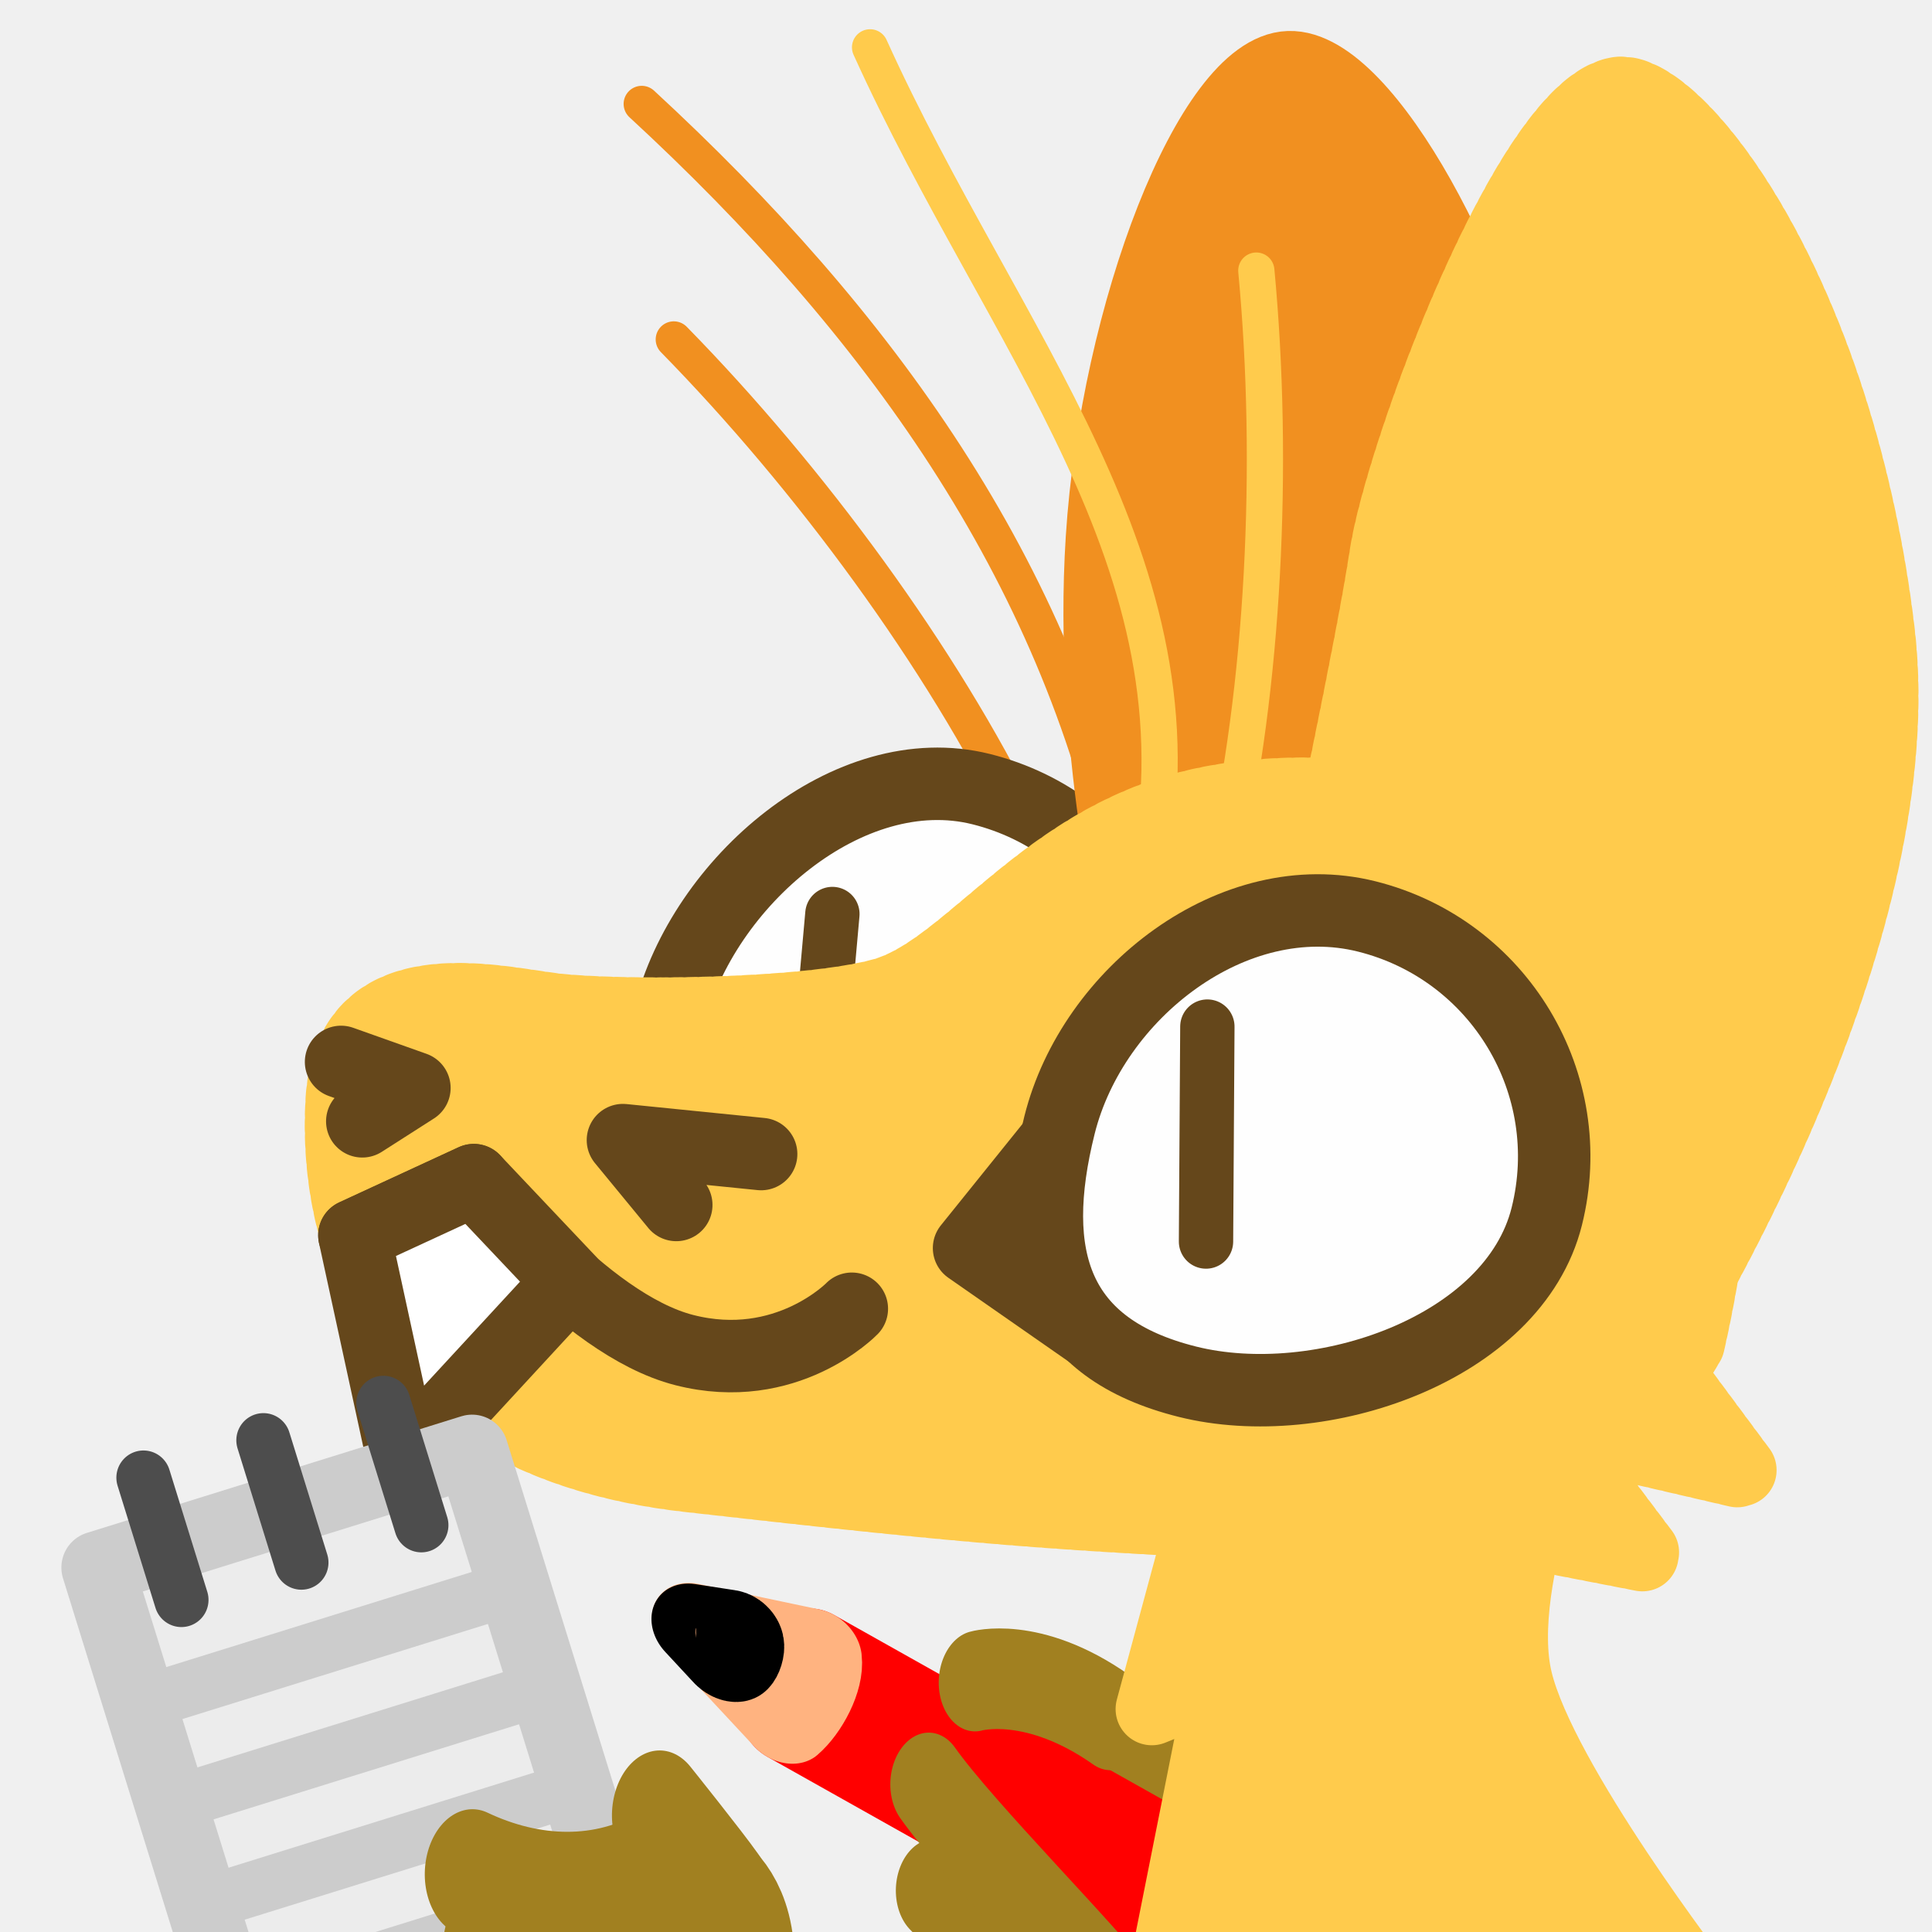
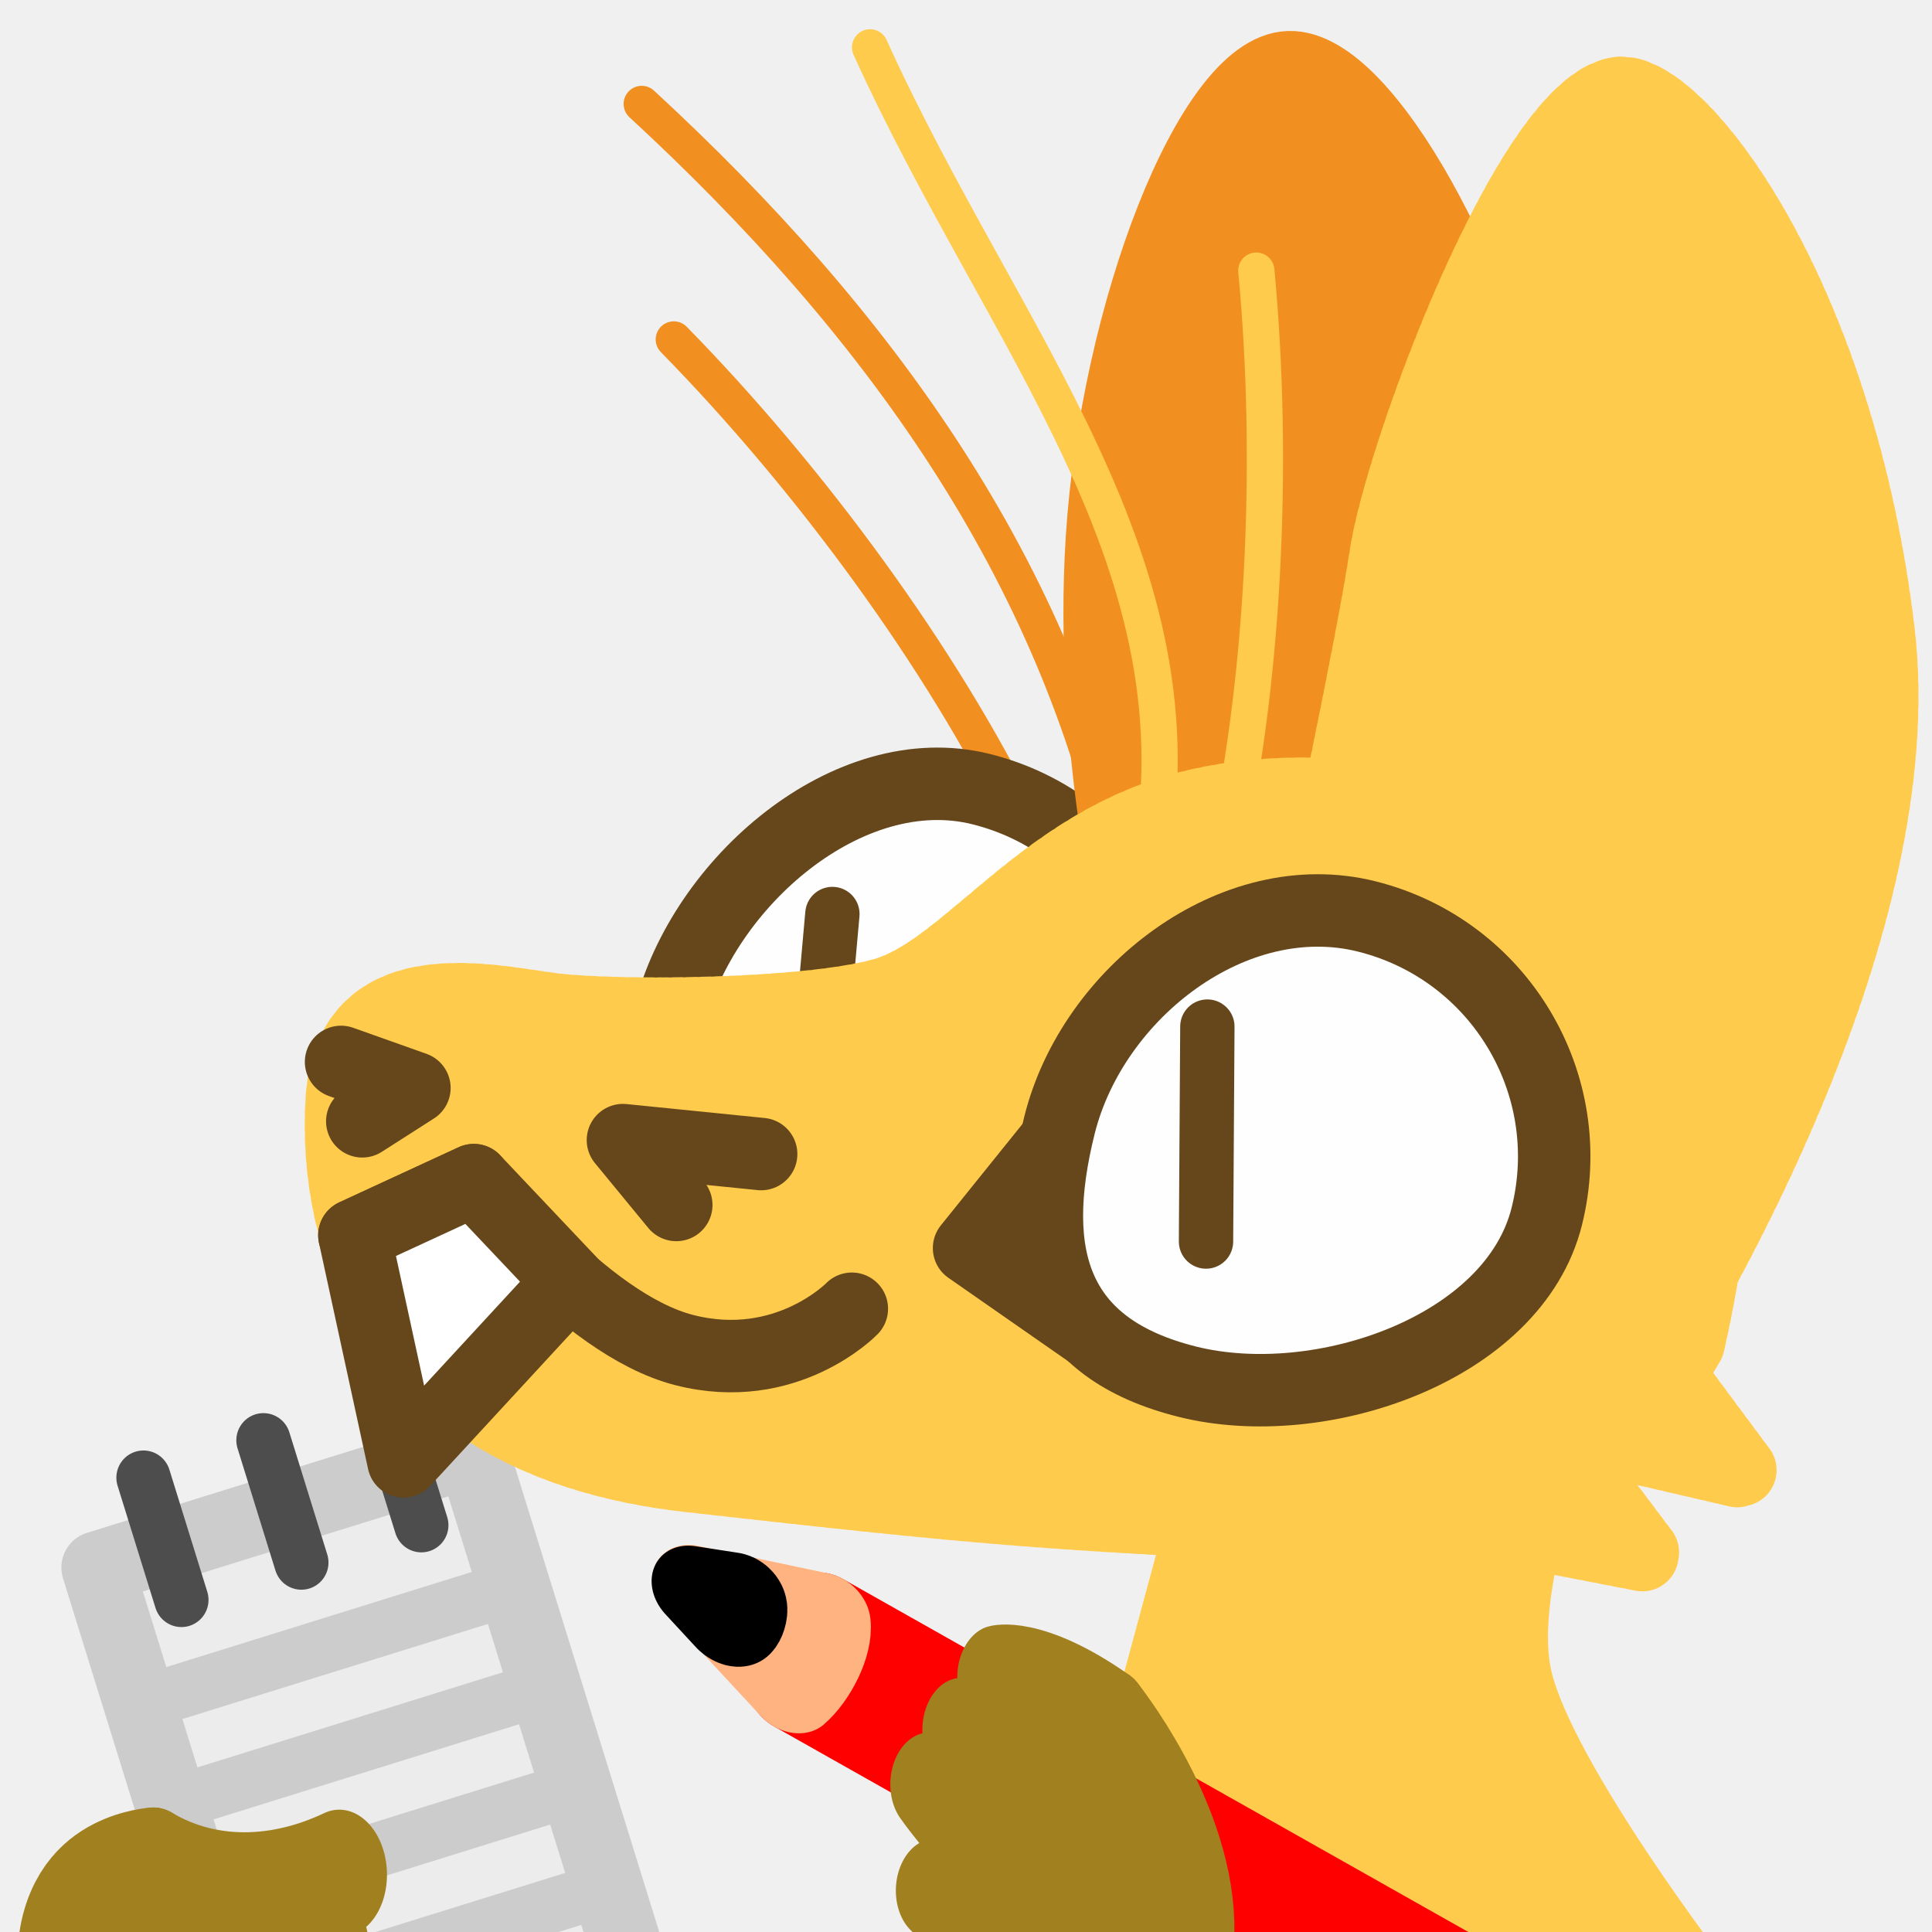
<svg xmlns="http://www.w3.org/2000/svg" version="1.1" id="svg824" width="1706.667" height="1706.667" viewBox="0 0 1706.667 1706.667">
  <defs id="defs828" />
  <g id="layer1" style="display:inline" transform="translate(24.97895)">
    <path style="display:none;fill:#123456;stroke:#123456;stroke-width:64;stroke-linecap:round;stroke-linejoin:round;-inkscape-stroke:none;paint-order:fill markers stroke;stop-color:#000000" d="m 1430.502,851.851 c 70.798,131.454 185.382,239.025 198.706,401.828 -29.438,-19.135 -55.932,-14.719 -79.483,13.247 91.022,54.7 58.514,175.917 81.69,267.15 l -99.353,6.624 c 66.759,58.919 81.773,128.186 90.522,198.706 l -494.507,2.208 c -24.38,-41.481 23.114,-208.563 66.236,-227.044 0,0 3.379,-20.015 -75.353,-9.455 28.741,-247.273 185.695,-422.176 311.542,-653.264 z" id="path3091" />
-     <g id="g3045-1" transform="matrix(-0.875936,0.1605924,0.0940792,1.175526,770.1474,-264.6491)" style="display:inline;fill:none;fill-opacity:1;stroke:#888800;stroke-width:1.17;stroke-opacity:1">
-       <path style="fill:none;fill-opacity:1;stroke:#a18020;stroke-width:74.892;stroke-linecap:round;stroke-linejoin:round;stroke-miterlimit:4;stroke-dasharray:none;stroke-opacity:1;paint-order:fill markers stroke;stop-color:#000000" d="m 141.222,1625.495 c 0,0 -138.078,138.532 -180.784,114.36" id="path4410" />
-       <path style="display:inline;fill:none;fill-opacity:1;stroke:#a18020;stroke-width:74.892;stroke-linecap:round;stroke-linejoin:round;stroke-miterlimit:4;stroke-dasharray:none;stroke-opacity:1;paint-order:fill markers stroke;stop-color:#000000" d="m -49.4,1524.319 c 0,0 -73.935,87.531 -68.751,163.551 5.183,76.02 78.589,51.986 78.589,51.986 l -9.838,-215.536" id="path3043-9" />
-       <g id="g2010" transform="matrix(-0.4198041,-0.2674675,-0.4835463,0.4090931,99.9645,996.9565)" style="display:inline;stroke-width:2.133">
-         <rect style="fill:#ff0000;stroke:#ff0000;stroke-width:136.489;stroke-linecap:round;stroke-linejoin:round;paint-order:stroke fill markers;stop-color:#000000" id="rect990" width="131.139" height="1170.888" x="-1110.71" y="256.863" transform="rotate(-14.03742)" />
-         <path id="path1058" style="fill:#ffb380;stroke:#ffb380;stroke-width:136.489;stroke-linecap:round;stroke-linejoin:round;paint-order:stroke fill markers;stop-color:#000000" d="m -888.015,486.793 c -24.458,23.003 -85.982,36.372 -127.223,31.809 l 23.115,-186.379 z" />
-         <path id="path1058-9" style="display:inline;fill:#000000;stroke:#000000;stroke-width:136.49;stroke-linecap:round;stroke-linejoin:round;paint-order:stroke fill markers;stop-color:#000000" d="m -955.858,381.625 c 9.413,11.86 -49.277,32.907 -44.893,9.444 l 7.368,-58.49 z" />
+     <g id="g13939" transform="rotate(-1.484714,-4406.122,4265.604)" style="display:inline">
+       <g id="g2873" style="display:inline;stroke-width:1.079" transform="matrix(0.7061264,-0.5986941,0.5973375,0.7089201,-427.2339,1002.694)">
+         <rect style="fill:#ececec;stroke:#cccccc;stroke-width:69.085;stroke-linecap:round;stroke-linejoin:round;stroke-miterlimit:4;stroke-dasharray:none;paint-order:fill markers stroke;stop-color:#000000" id="rect9050" width="374.684" height="633.841" x="437.938" y="682.091" transform="rotate(24.42256)" />
+         <path style="fill:#666666;stroke:#cccccc;stroke-width:51.814;stroke-linecap:round;stroke-linejoin:round;stroke-miterlimit:4;stroke-dasharray:none;stroke-opacity:1;paint-order:fill markers stroke;stop-color:#000000" d="M 65.55,928.059 396.757,1078.458" id="path9279" />
+         <path style="fill:#666666;stroke:#cccccc;stroke-width:51.814;stroke-linecap:round;stroke-linejoin:round;stroke-miterlimit:4;stroke-dasharray:none;stroke-opacity:1;paint-order:fill markers stroke;stop-color:#000000" d="M 24.203,1019.111 355.411,1169.51" id="path12325" />
+         <path style="fill:#666666;stroke:#cccccc;stroke-width:51.814;stroke-linecap:round;stroke-linejoin:round;stroke-miterlimit:4;stroke-dasharray:none;stroke-opacity:1;paint-order:fill markers stroke;stop-color:#000000" d="M -17.143,1110.163 314.065,1260.562" id="path12327" />
+         <path style="fill:#666666;stroke:#cccccc;stroke-width:51.814;stroke-linecap:round;stroke-linejoin:round;stroke-miterlimit:4;stroke-dasharray:none;stroke-opacity:1;paint-order:fill markers stroke;stop-color:#000000" d="M -58.489,1201.215 272.718,1351.614" id="path12329" />
+         <path style="fill:#666666;stroke:#cccccc;stroke-width:51.814;stroke-linecap:round;stroke-linejoin:round;stroke-miterlimit:4;stroke-dasharray:none;stroke-opacity:1;paint-order:fill markers stroke;stop-color:#000000" d="M -99.835,1292.267 231.372,1442.666" id="path12331" />
+         <g id="g12767" transform="translate(10.14276,4.605774)" style="stroke-width:1.079">
+           <path style="fill:#4d4d4d;stroke:#4d4d4d;stroke-width:51.814;stroke-linecap:round;stroke-linejoin:round;stroke-miterlimit:4;stroke-dasharray:none;stroke-opacity:1;paint-order:fill markers stroke;stop-color:#000000" d="M 196.308,762.822 145.959,873.698" id="path12606" />
+           <path style="fill:#4d4d4d;stroke:#4d4d4d;stroke-width:51.814;stroke-linecap:round;stroke-linejoin:round;stroke-miterlimit:4;stroke-dasharray:none;stroke-opacity:1;paint-order:fill markers stroke;stop-color:#000000" d="M 305.57,812.437 255.222,923.314" id="path12756" />
+           <path style="fill:#4d4d4d;stroke:#4d4d4d;stroke-width:51.814;stroke-linecap:round;stroke-linejoin:round;stroke-miterlimit:4;stroke-dasharray:none;stroke-opacity:1;paint-order:fill markers stroke;stop-color:#000000" d="M 414.833,862.053 364.484,972.929" id="path12760" />
+         </g>
      </g>
-       <path style="fill:none;fill-opacity:1;stroke:#a18020;stroke-width:74.892;stroke-linecap:round;stroke-linejoin:round;stroke-miterlimit:4;stroke-dasharray:none;stroke-opacity:1;paint-order:fill markers stroke;stop-color:#000000" d="m 82.058,1477.207 c 0,0 -57.696,-4.678 -131.459,47.111" id="path3035-6" />
-       <path style="fill:none;fill-opacity:1;stroke:#a18020;stroke-width:74.892;stroke-linecap:round;stroke-linejoin:round;stroke-miterlimit:4;stroke-dasharray:none;stroke-opacity:1;paint-order:fill markers stroke;stop-color:#000000" d="m 138.267,1546.046 c -36.433,48.968 -152.081,159.837 -177.83,193.809" id="path4271" />
+       <g id="g3045" transform="matrix(0.8546831,0.1894973,-0.1315611,1.165366,298.1889,8.97932)" style="display:inline;fill:none;fill-opacity:1;stroke:#888800;stroke-width:0.99;stroke-opacity:1">
+         <path style="fill:none;fill-opacity:1;stroke:#a18020;stroke-width:95.01;stroke-linecap:round;stroke-linejoin:round;stroke-miterlimit:4;stroke-dasharray:none;stroke-opacity:1;paint-order:fill markers stroke;stop-color:#000000" d="m 277.634,1471.865 c -59.859,30.709 -127.248,42.202 -188.139,25.288" id="path3037" />
+         <path style="fill:none;fill-opacity:1;stroke:#a18020;stroke-width:95.01;stroke-linecap:round;stroke-linejoin:round;stroke-miterlimit:4;stroke-dasharray:none;stroke-opacity:1;paint-order:fill markers stroke;stop-color:#000000" d="m 83.585,1562.01 c 61.354,-0.072 121.637,-17.855 182.068,-33.207" id="path3039" />
+         <path style="fill:none;fill-opacity:1;stroke:#a18020;stroke-width:95.01;stroke-linecap:round;stroke-linejoin:round;stroke-miterlimit:4;stroke-dasharray:none;stroke-opacity:1;paint-order:fill markers stroke;stop-color:#000000" d="m 71.289,1621.58 c 57.429,0.91 115.24,-0.255 179.011,-33.803" id="path3041" />
+         <path style="fill:none;fill-opacity:1;stroke:#a18020;stroke-width:95.01;stroke-linecap:round;stroke-linejoin:round;stroke-miterlimit:4;stroke-dasharray:none;stroke-opacity:1;paint-order:fill markers stroke;stop-color:#000000" d="m 89.494,1497.152 c 0,0 -88.087,16.505 -83.899,77.942 4.188,61.437 65.694,46.486 65.694,46.486 l 18.206,-124.427" id="path3043" />
+       </g>
    </g>
    <path style="opacity:1;fill:#ffcb4c;fill-opacity:1;stroke:#ffcb4c;stroke-width:64;stroke-linecap:round;stroke-linejoin:round;stroke-miterlimit:4;stroke-dasharray:none;stroke-dashoffset:0;stroke-opacity:1;paint-order:fill markers stroke;stop-color:#000000" d="m 1057.292,1270.196 -64.785,239.508 62.822,-25.521 -51.043,256.447 471.873,15.518 c 0,0 -140.096,-181.659 -161.691,-271.965 -21.595,-90.306 51.043,-253.25 51.043,-253.25 z" id="path3340" />
    <g id="g12988" transform="rotate(14.03742,1080.25,1009.165)">
      <path style="display:inline;fill:none;fill-opacity:1;stroke:#f19020;stroke-width:32;stroke-linecap:round;stroke-linejoin:round;stroke-miterlimit:4;stroke-dasharray:none;stroke-dashoffset:0;stroke-opacity:1;paint-order:fill markers stroke;stop-color:#000000" d="m 413.412,444.746 c 146.957,90.167 298.173,215.743 401.657,338.766" id="path6280-0-6" />
      <path style="display:inline;fill:none;fill-opacity:1;stroke:#f19020;stroke-width:32;stroke-linecap:round;stroke-linejoin:round;stroke-miterlimit:4;stroke-dasharray:none;stroke-dashoffset:0;stroke-opacity:1;paint-order:fill markers stroke;stop-color:#000000" d="M 335.472,249.782 C 585.528,386.401 791.168,560.242 910.671,806.264" id="path6280-3" />
      <g id="g12997" transform="translate(199.1648,-65.88794)">
        <path id="path1915-9" style="display:inline;fill:#fefefe;stroke:#65471b;stroke-width:64;stroke-linecap:round;stroke-linejoin:round;paint-order:fill markers stroke;stop-color:#000000" d="m 792.618,1048.728 c 10e-6,120.717 -155.86,218.577 -276.577,218.577 -120.717,0 -160.577,-55.86 -160.577,-176.577 0,-120.717 97.86,-260.577 218.577,-260.577 120.717,0 218.577,97.86 218.577,218.577 z" />
        <path style="opacity:1;fill:#ffffff;fill-opacity:1;stroke:#65471b;stroke-width:48;stroke-linecap:round;stroke-linejoin:round;stroke-miterlimit:4;stroke-dasharray:none;stroke-dashoffset:0;stroke-opacity:1;paint-order:fill markers stroke;stop-color:#000000" d="m 473.271,969.048 25.703,163.578" id="path2372" />
      </g>
      <path style="opacity:1;fill:#f19020;fill-opacity:1;stroke:#f19020;stroke-width:64;stroke-linecap:round;stroke-miterlimit:4;stroke-dasharray:none;stroke-dashoffset:0;stroke-opacity:1;paint-order:fill markers stroke;stop-color:#000000" d="m 939.237,860.345 c 0,0 -83.181,-156.506 -116.163,-336.237 -36.284,-197.722 -6.824,-425.579 59.112,-444.459 65.936,-18.88 215.616,149.626 273.26,279.426 57.645,129.8 90.594,436.709 90.594,436.709 z" id="path1640" />
      <path id="path1148" style="display:inline;opacity:1;fill:#ffcb4c;stroke:#ffcb4c;stroke-width:64;stroke-linecap:round;stroke-linejoin:round;stroke-miterlimit:4;stroke-dasharray:6.4, 6.4;stroke-dashoffset:0;stroke-opacity:1;paint-order:fill markers stroke;stop-color:#000000" d="m 1498.219,1087.671 c 0,0 -0.108,-10.821 -0.951,-28.418 -0.422,-8.799 -1.026,-19.291 -1.895,-30.973 -0.869,-11.681 -2,-24.552 -3.473,-38.106 -1.473,-13.553 -3.289,-27.788 -5.523,-42.201 -2.235,-14.413 -4.889,-29.005 -8.043,-43.268 -1.577,-7.131 -3.279,-14.182 -5.115,-21.086 -1.836,-6.904 -3.807,-13.662 -5.922,-20.213 -2.115,-6.551 -4.373,-12.892 -6.787,-18.963 -2.414,-6.071 -4.983,-11.87 -7.715,-17.334 -2.732,-5.464 -5.935,-10.786 -9.539,-15.961 -3.604,-5.175 -7.611,-10.205 -11.949,-15.084 -4.338,-4.879 -9.007,-9.609 -13.94,-14.186 -4.932,-4.576 -10.126,-8.999 -15.514,-13.266 -5.387,-4.266 -10.967,-8.375 -16.67,-12.324 -5.703,-3.949 -11.53,-7.738 -17.41,-11.363 -11.761,-7.251 -23.737,-13.847 -35.371,-19.76 -11.634,-5.913 -22.926,-11.142 -33.32,-15.66 -10.395,-4.519 -19.891,-8.326 -27.934,-11.395 -16.085,-6.137 -26.354,-9.318 -26.354,-9.318 -106.831,-15.988 -232.175,6.969 -312.625,60.014 -101.267,66.77 -136.887,176.629 -198.707,211.955 -61.82,35.325 -225.2,77.273 -280.396,83.897 -55.196,6.623 -183.25,6.625 -161.172,123.641 22.078,117.016 112.599,282.605 377.541,247.279 264.942,-35.326 313.515,-44.157 536.508,-88.314 22.897,-4.534 53.848,-18.32 86.828,-36.947 l 213.871,-11.428 -92.926,-75.256 c 5.358,-4.84 10.6,-9.718 15.633,-14.637 l 142.076,-2.375 -84.881,-69.668 c 3.481,-6.554 6.481,-13.021 8.627,-19.307 1.052,-3.082 2.033,-6.627 3.047,-9.977 z" />
      <path style="display:none;fill:#123456;stroke:#123456;stroke-width:64;stroke-linecap:round;stroke-linejoin:round;-inkscape-stroke:none;paint-order:fill markers stroke;stop-color:#000000" d="m 1022.091,653.636 c -109.879,48.796 -221.949,217.081 -221.949,217.081 -17.015,-81.301 -42.038,-161.834 66.484,-255.178 -123.918,15.77 -247.774,31.32 -392.795,121.22 0,0 249.148,-315.227 429.722,-366.334 166.369,-47.087 267.31,-12.192 267.31,-12.192 -8.651,-44.857 -47.262,-80.905 -112.675,-109.072 0,0 308.727,40.663 363.605,129.175 54.878,88.512 59.286,159.576 59.286,159.576 l -233.065,79.469 c 0,0 -116.042,-12.542 -225.922,36.254 z" id="path1637" />
      <g id="g1998" transform="rotate(-0.3543524,-4823.998,14582.284)" />
      <path id="path13483" style="display:inline;opacity:1;fill:#ffcb4c;stroke:#ffcb4c;stroke-width:64;stroke-linecap:round;stroke-linejoin:round;stroke-miterlimit:4;stroke-dasharray:6.4, 6.4;stroke-dashoffset:0;stroke-opacity:1;paint-order:fill markers stroke;stop-color:#000000" d="m 1169.632,31.352 c -73.094,31.221 -108.618,356.164 -99.978,446.044 7.692,80.024 14.883,286.689 16.869,345.277 0,0 10.693,-1.108 27.895,-1.782 8.601,-0.337 18.83,-0.566 30.164,-0.494 11.334,0.072 23.772,0.445 36.794,1.313 13.021,0.868 26.626,2.229 40.29,4.278 6.832,1.024 13.678,2.22 20.474,3.611 6.796,1.392 13.541,2.978 20.171,4.786 6.63,1.807 13.144,3.834 19.477,6.106 6.333,2.271 12.485,4.787 18.391,7.57 5.906,2.783 11.566,5.834 16.914,9.178 5.348,3.343 10.383,6.979 15.042,10.931 4.659,3.952 9.299,8.276 13.904,12.91 4.604,4.634 9.172,9.579 13.69,14.773 4.518,5.193 8.985,10.634 13.386,16.262 4.401,5.628 8.735,11.443 12.987,17.382 8.503,11.878 16.675,24.253 24.392,36.63 7.717,12.377 14.978,24.755 21.656,36.64 6.678,11.885 12.774,23.277 18.162,33.679 5.387,10.401 10.065,19.813 13.908,27.739 7.688,15.852 12.037,25.76 12.037,25.76 42.909,-146.134 111.645,-444.595 32.07,-653.472 C 1399.381,150.493 1217.032,11.106 1169.632,31.352 Z" />
      <g id="g13003" transform="translate(199.1648,-65.88794)">
        <path style="opacity:1;fill:#ffcb4c;fill-opacity:1;stroke:none;stroke-width:64;stroke-linecap:round;stroke-linejoin:round;stroke-miterlimit:4;stroke-dasharray:none;stroke-dashoffset:0;stroke-opacity:1;paint-order:fill markers stroke;stop-color:#000000" d="m 132.471,1346.787 90.522,-72.859 c 0,0 146.935,106.632 222.993,101.561 66.235,-4.416 119.224,-37.533 119.224,-37.533 l -32.922,-235.898 -431.652,43.553 -7.57,162.817 z" id="path3264" />
        <path style="opacity:1;fill:none;fill-opacity:1;stroke:#65471b;stroke-width:64;stroke-linecap:round;stroke-linejoin:round;stroke-miterlimit:4;stroke-dasharray:none;stroke-dashoffset:0;stroke-opacity:1;paint-order:fill markers stroke;stop-color:#000000" d="m 83.898,1201.07 68.443,6.623 -37.533,39.741" id="path2163" />
        <path style="opacity:1;fill:none;fill-opacity:1;stroke:#65471b;stroke-width:64;stroke-linecap:round;stroke-linejoin:round;stroke-miterlimit:4;stroke-dasharray:none;stroke-dashoffset:0;stroke-opacity:1;paint-order:fill markers stroke;stop-color:#000000" d="m 401.828,1251.85 -59.612,-44.157 121.432,-17.663" id="path2198" />
        <path style="display:inline;fill:#ffcb4c;fill-opacity:1;stroke:#65471b;stroke-width:64;stroke-linecap:round;stroke-linejoin:round;stroke-miterlimit:4;stroke-dasharray:none;stroke-dashoffset:0;stroke-opacity:1;paint-order:fill markers stroke;stop-color:#000000" d="m 132.471,1346.787 90.522,-72.859 c 0,0 123.503,100.061 216.767,100.56 93.264,0.5 134.753,-71.32 134.753,-71.32" id="path2200" />
        <path style="opacity:1;fill:#ffffff;fill-opacity:1;stroke:#65471b;stroke-width:64;stroke-linecap:round;stroke-linejoin:round;stroke-miterlimit:4;stroke-dasharray:none;stroke-dashoffset:0;stroke-opacity:1;paint-order:fill markers stroke;stop-color:#000000" d="m 222.993,1530.039 -90.522,-183.251 90.522,-72.859 103.769,66.235 z" id="path2202" />
      </g>
      <g id="g12993" transform="translate(199.1648,-65.88794)">
        <path style="opacity:1;fill:#65471b;fill-opacity:1;stroke:#65471b;stroke-width:64;stroke-linecap:round;stroke-linejoin:round;stroke-miterlimit:4;stroke-dasharray:none;stroke-dashoffset:0;stroke-opacity:1;paint-order:fill markers stroke;stop-color:#000000" d="m 661.976,1226.049 53.367,-115.501 86.531,168.711 z" id="path7852" />
        <path id="path1915" style="opacity:1;fill:#fefefe;stroke:#65471b;stroke-width:64;stroke-linecap:round;stroke-linejoin:round;paint-order:fill markers stroke;stop-color:#000000" d="m 1150.289,1075.222 c 0,120.717 -151.86,218.577 -272.577,218.577 -120.717,0 -164.577,-71.86 -164.577,-192.577 -2e-5,-120.717 97.86,-244.577 218.577,-244.577 120.717,-2e-5 218.577,97.86 218.577,218.577 z" />
        <path style="opacity:1;fill:#ffffff;fill-opacity:1;stroke:#65471b;stroke-width:48;stroke-linecap:round;stroke-linejoin:round;stroke-miterlimit:4;stroke-dasharray:none;stroke-dashoffset:0;stroke-opacity:1;paint-order:fill markers stroke;stop-color:#000000" d="M 818.741,985.185 863.639,1169.675" id="path2350" />
      </g>
      <path style="opacity:1;fill:none;fill-opacity:1;stroke:#ffcb4c;stroke-width:32;stroke-linecap:round;stroke-linejoin:round;stroke-miterlimit:4;stroke-dasharray:none;stroke-dashoffset:0;stroke-opacity:1;paint-order:fill markers stroke;stop-color:#000000" d="M 519.031,152.362 C 696.033,375.662 919.854,522.773 933.979,795.919" id="path6280" />
      <path style="display:inline;fill:none;fill-opacity:1;stroke:#ffcb4c;stroke-width:32;stroke-linecap:round;stroke-linejoin:round;stroke-miterlimit:4;stroke-dasharray:none;stroke-dashoffset:0;stroke-opacity:1;paint-order:fill markers stroke;stop-color:#000000" d="m 897.882,260.928 c 57.336,162.601 95.675,355.385 98.55,516.119" id="path6280-0" />
-       <g id="g13939" transform="rotate(-15.52213,595.9984,1383.572)">
-         <g id="g2873" style="display:inline;stroke-width:1.079" transform="matrix(0.7061264,-0.5986941,0.5973375,0.7089201,-427.2339,1002.694)">
-           <rect style="fill:#ececec;stroke:#cccccc;stroke-width:69.085;stroke-linecap:round;stroke-linejoin:round;stroke-miterlimit:4;stroke-dasharray:none;paint-order:fill markers stroke;stop-color:#000000" id="rect9050" width="374.684" height="633.841" x="437.938" y="682.091" transform="rotate(24.42256)" />
-           <path style="fill:#666666;stroke:#cccccc;stroke-width:51.814;stroke-linecap:round;stroke-linejoin:round;stroke-miterlimit:4;stroke-dasharray:none;stroke-opacity:1;paint-order:fill markers stroke;stop-color:#000000" d="M 65.55,928.059 396.757,1078.458" id="path9279" />
-           <path style="fill:#666666;stroke:#cccccc;stroke-width:51.814;stroke-linecap:round;stroke-linejoin:round;stroke-miterlimit:4;stroke-dasharray:none;stroke-opacity:1;paint-order:fill markers stroke;stop-color:#000000" d="M 24.203,1019.111 355.411,1169.51" id="path12325" />
-           <path style="fill:#666666;stroke:#cccccc;stroke-width:51.814;stroke-linecap:round;stroke-linejoin:round;stroke-miterlimit:4;stroke-dasharray:none;stroke-opacity:1;paint-order:fill markers stroke;stop-color:#000000" d="M -17.143,1110.163 314.065,1260.562" id="path12327" />
-           <path style="fill:#666666;stroke:#cccccc;stroke-width:51.814;stroke-linecap:round;stroke-linejoin:round;stroke-miterlimit:4;stroke-dasharray:none;stroke-opacity:1;paint-order:fill markers stroke;stop-color:#000000" d="M -58.489,1201.215 272.718,1351.614" id="path12329" />
-           <path style="fill:#666666;stroke:#cccccc;stroke-width:51.814;stroke-linecap:round;stroke-linejoin:round;stroke-miterlimit:4;stroke-dasharray:none;stroke-opacity:1;paint-order:fill markers stroke;stop-color:#000000" d="M -99.835,1292.267 231.372,1442.666" id="path12331" />
-           <g id="g12767" transform="translate(10.14276,4.605774)" style="stroke-width:1.079">
-             <path style="fill:#4d4d4d;stroke:#4d4d4d;stroke-width:51.814;stroke-linecap:round;stroke-linejoin:round;stroke-miterlimit:4;stroke-dasharray:none;stroke-opacity:1;paint-order:fill markers stroke;stop-color:#000000" d="M 196.308,762.822 145.959,873.698" id="path12606" />
-             <path style="fill:#4d4d4d;stroke:#4d4d4d;stroke-width:51.814;stroke-linecap:round;stroke-linejoin:round;stroke-miterlimit:4;stroke-dasharray:none;stroke-opacity:1;paint-order:fill markers stroke;stop-color:#000000" d="M 305.57,812.437 255.222,923.314" id="path12756" />
-             <path style="fill:#4d4d4d;stroke:#4d4d4d;stroke-width:51.814;stroke-linecap:round;stroke-linejoin:round;stroke-miterlimit:4;stroke-dasharray:none;stroke-opacity:1;paint-order:fill markers stroke;stop-color:#000000" d="M 414.833,862.053 364.484,972.929" id="path12760" />
-           </g>
-         </g>
-         <g id="g3045" transform="matrix(-0.8633521,0.1449676,0.07101491,1.170616,592.5784,16.21591)" style="display:inline;fill:none;fill-opacity:1;stroke:#888800;stroke-width:0.99;stroke-opacity:1">
-           <path style="fill:none;fill-opacity:1;stroke:#a18020;stroke-width:95.01;stroke-linecap:round;stroke-linejoin:round;stroke-miterlimit:4;stroke-dasharray:none;stroke-opacity:1;paint-order:fill markers stroke;stop-color:#000000" d="m 83.265,1455.261 c 0,0 -46.374,55.19 -58.97,72.288" id="path3035" />
-           <path style="fill:none;fill-opacity:1;stroke:#a18020;stroke-width:95.01;stroke-linecap:round;stroke-linejoin:round;stroke-miterlimit:4;stroke-dasharray:none;stroke-opacity:1;paint-order:fill markers stroke;stop-color:#000000" d="m 277.634,1471.865 c -59.859,30.709 -127.248,42.202 -188.139,25.288" id="path3037" />
-           <path style="fill:none;fill-opacity:1;stroke:#a18020;stroke-width:95.01;stroke-linecap:round;stroke-linejoin:round;stroke-miterlimit:4;stroke-dasharray:none;stroke-opacity:1;paint-order:fill markers stroke;stop-color:#000000" d="m 83.585,1562.01 c 61.354,-0.072 121.637,-17.855 182.068,-33.207" id="path3039" />
-           <path style="fill:none;fill-opacity:1;stroke:#a18020;stroke-width:95.01;stroke-linecap:round;stroke-linejoin:round;stroke-miterlimit:4;stroke-dasharray:none;stroke-opacity:1;paint-order:fill markers stroke;stop-color:#000000" d="m 71.289,1621.58 c 57.429,0.91 115.24,-0.255 179.011,-33.803" id="path3041" />
-           <path style="fill:none;fill-opacity:1;stroke:#a18020;stroke-width:95.01;stroke-linecap:round;stroke-linejoin:round;stroke-miterlimit:4;stroke-dasharray:none;stroke-opacity:1;paint-order:fill markers stroke;stop-color:#000000" d="m 89.494,1497.152 c 0,0 -88.087,16.505 -83.899,77.942 4.188,61.437 65.694,46.486 65.694,46.486 l 18.206,-124.427" id="path3043" />
-         </g>
+     </g>
+     <g id="g3045-1" transform="matrix(-0.875936,0.1605924,0.0940792,1.175526,770.1474,-264.6491)" style="display:inline;fill:none;fill-opacity:1;stroke:#888800;stroke-width:1.17;stroke-opacity:1">
+       <g id="g2010" transform="matrix(-0.4504054,-0.2883902,-0.5184311,0.4403699,78.10367,937.7676)" style="display:inline;stroke-width:1.984">
+         <rect style="fill:#ff0000;stroke:#ff0000;stroke-width:126.979;stroke-linecap:round;stroke-linejoin:round;paint-order:stroke fill markers;stop-color:#000000" id="rect990" width="131.139" height="1170.888" x="-1110.71" y="256.863" transform="rotate(-14.03742)" />
+         <path id="path1058" style="fill:#ffb380;stroke:#ffb380;stroke-width:126.979;stroke-linecap:round;stroke-linejoin:round;paint-order:stroke fill markers;stop-color:#000000" d="m -888.015,486.793 c -24.458,23.003 -85.982,36.372 -127.223,31.809 l 23.115,-186.379 z" />
+         <path id="path1058-9" style="display:inline;fill:#000000;stroke:#000000;stroke-width:126.98;stroke-linecap:round;stroke-linejoin:round;paint-order:stroke fill markers;stop-color:#000000" d="m -955.858,381.625 c 9.413,11.86 -49.277,32.907 -44.893,9.444 l 7.368,-58.49 z" />
+       </g>
+       <g id="g4954">
+         <path style="fill:none;fill-opacity:1;stroke:#a18020;stroke-width:74.892;stroke-linecap:round;stroke-linejoin:round;stroke-miterlimit:4;stroke-dasharray:none;stroke-opacity:1;paint-order:fill markers stroke;stop-color:#000000" d="m 141.222,1625.495 c 0,0 -138.078,138.532 -180.784,114.36" id="path4410" />
+         <path style="display:inline;fill:#a18020;fill-opacity:1;stroke:#a18020;stroke-width:74.892;stroke-linecap:round;stroke-linejoin:round;stroke-miterlimit:4;stroke-dasharray:none;stroke-opacity:1;paint-order:fill markers stroke;stop-color:#000000" d="m -49.4,1524.319 c 0,0 -73.935,87.531 -68.751,163.551 5.183,76.02 78.589,51.986 78.589,51.986 l -9.838,-215.536" id="path3043-9" />
+         <path style="fill:none;fill-opacity:1;stroke:#a18020;stroke-width:74.892;stroke-linecap:round;stroke-linejoin:round;stroke-miterlimit:4;stroke-dasharray:none;stroke-opacity:1;paint-order:fill markers stroke;stop-color:#000000" d="m 63.193,1475.8 c 0,0 -38.83,-3.271 -112.593,48.519" id="path3035-6" />
+         <path style="fill:none;fill-opacity:1;stroke:#a18020;stroke-width:74.892;stroke-linecap:round;stroke-linejoin:round;stroke-miterlimit:4;stroke-dasharray:none;stroke-opacity:1;paint-order:fill markers stroke;stop-color:#000000" d="m 138.267,1546.046 c -36.433,48.968 -152.081,159.837 -177.83,193.809" id="path4271" />
+         <path style="fill:#a18020;fill-opacity:1;stroke:#a18020;stroke-width:74.94;stroke-linecap:round;stroke-linejoin:round;stroke-miterlimit:4;stroke-dasharray:none;stroke-opacity:1;paint-order:fill markers stroke;stop-color:#000000" d="m -30.968,1668.049 132.993,-158.093 -146.858,87.677 67.714,-85.317" id="path2937" />
      </g>
    </g>
  </g>
</svg>
